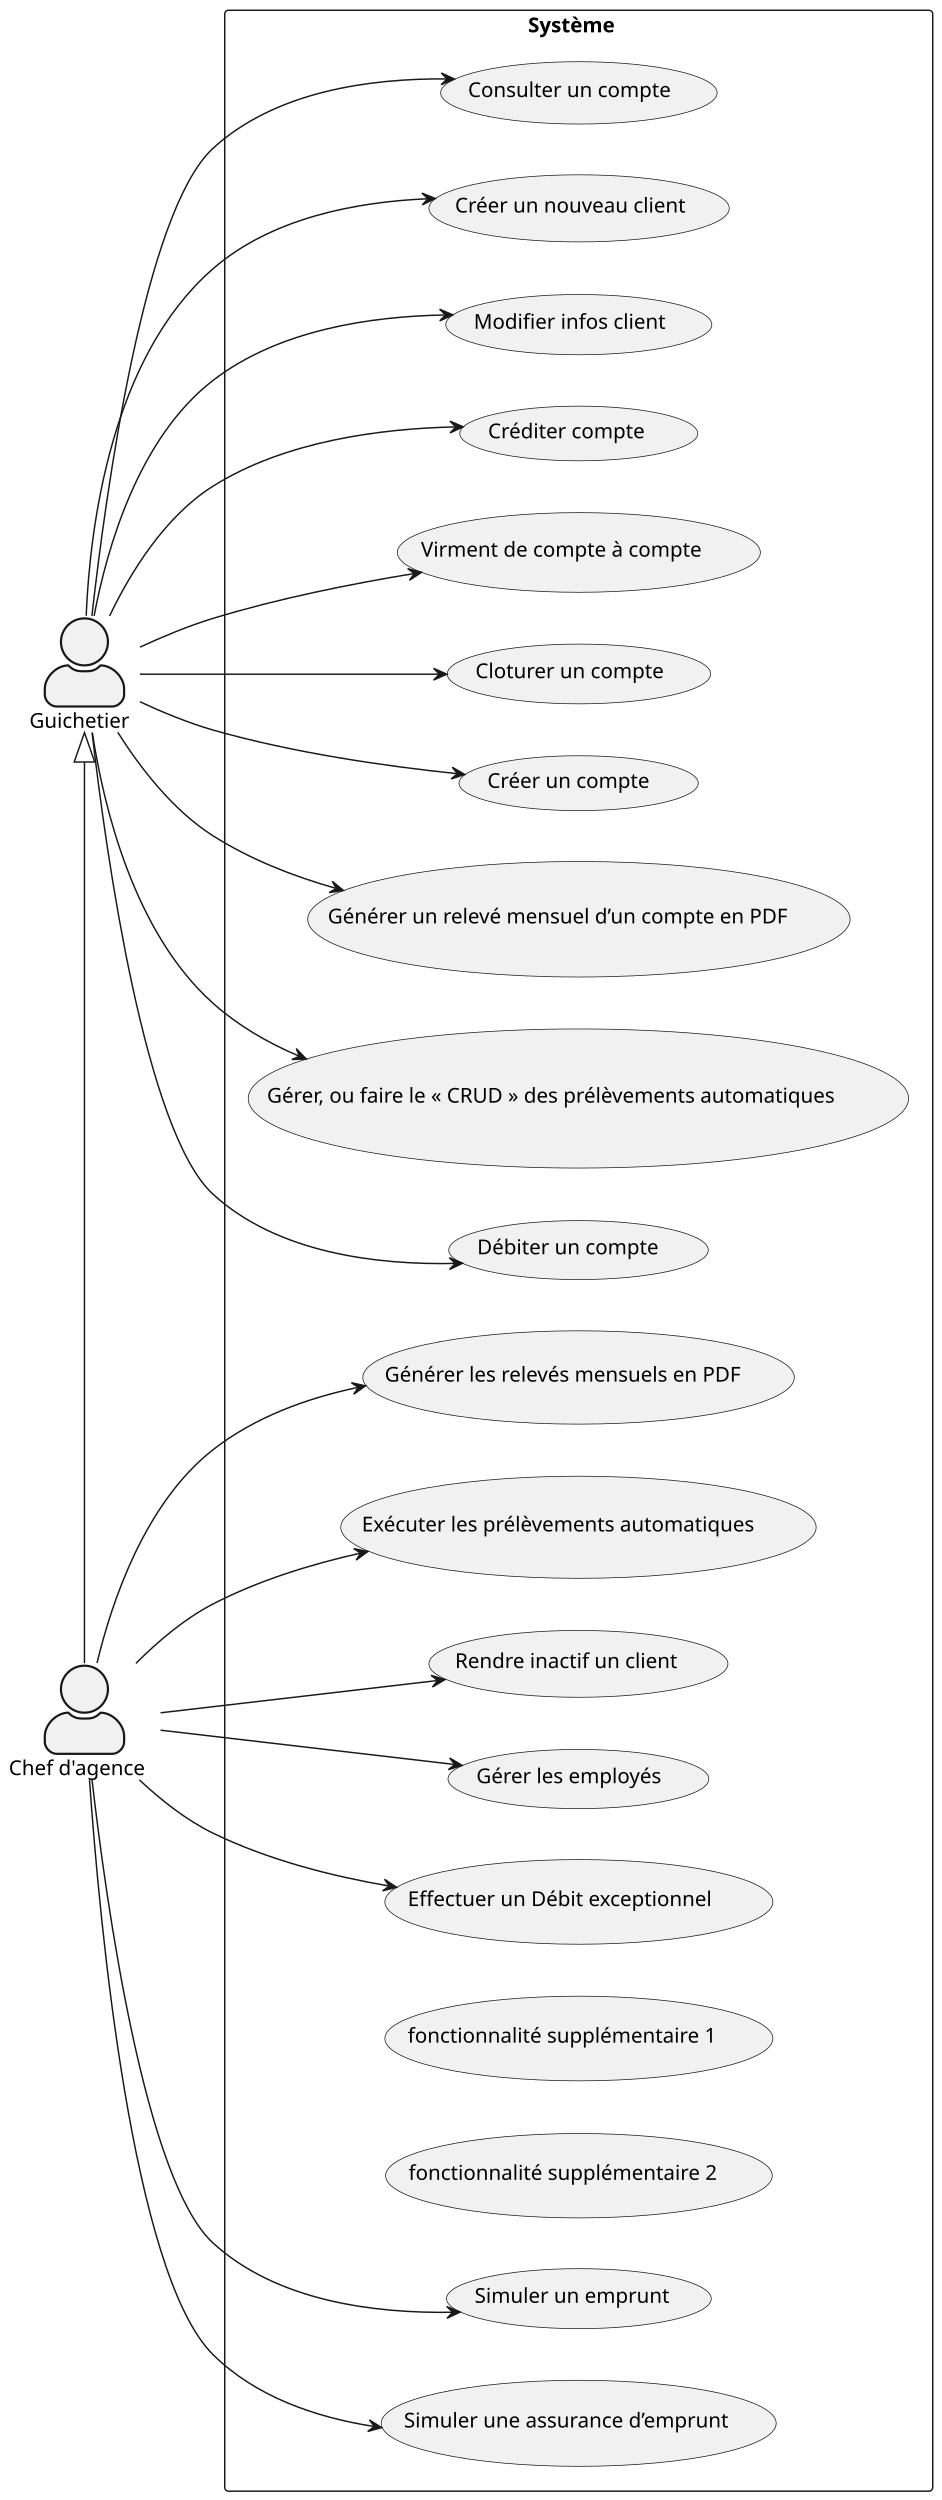
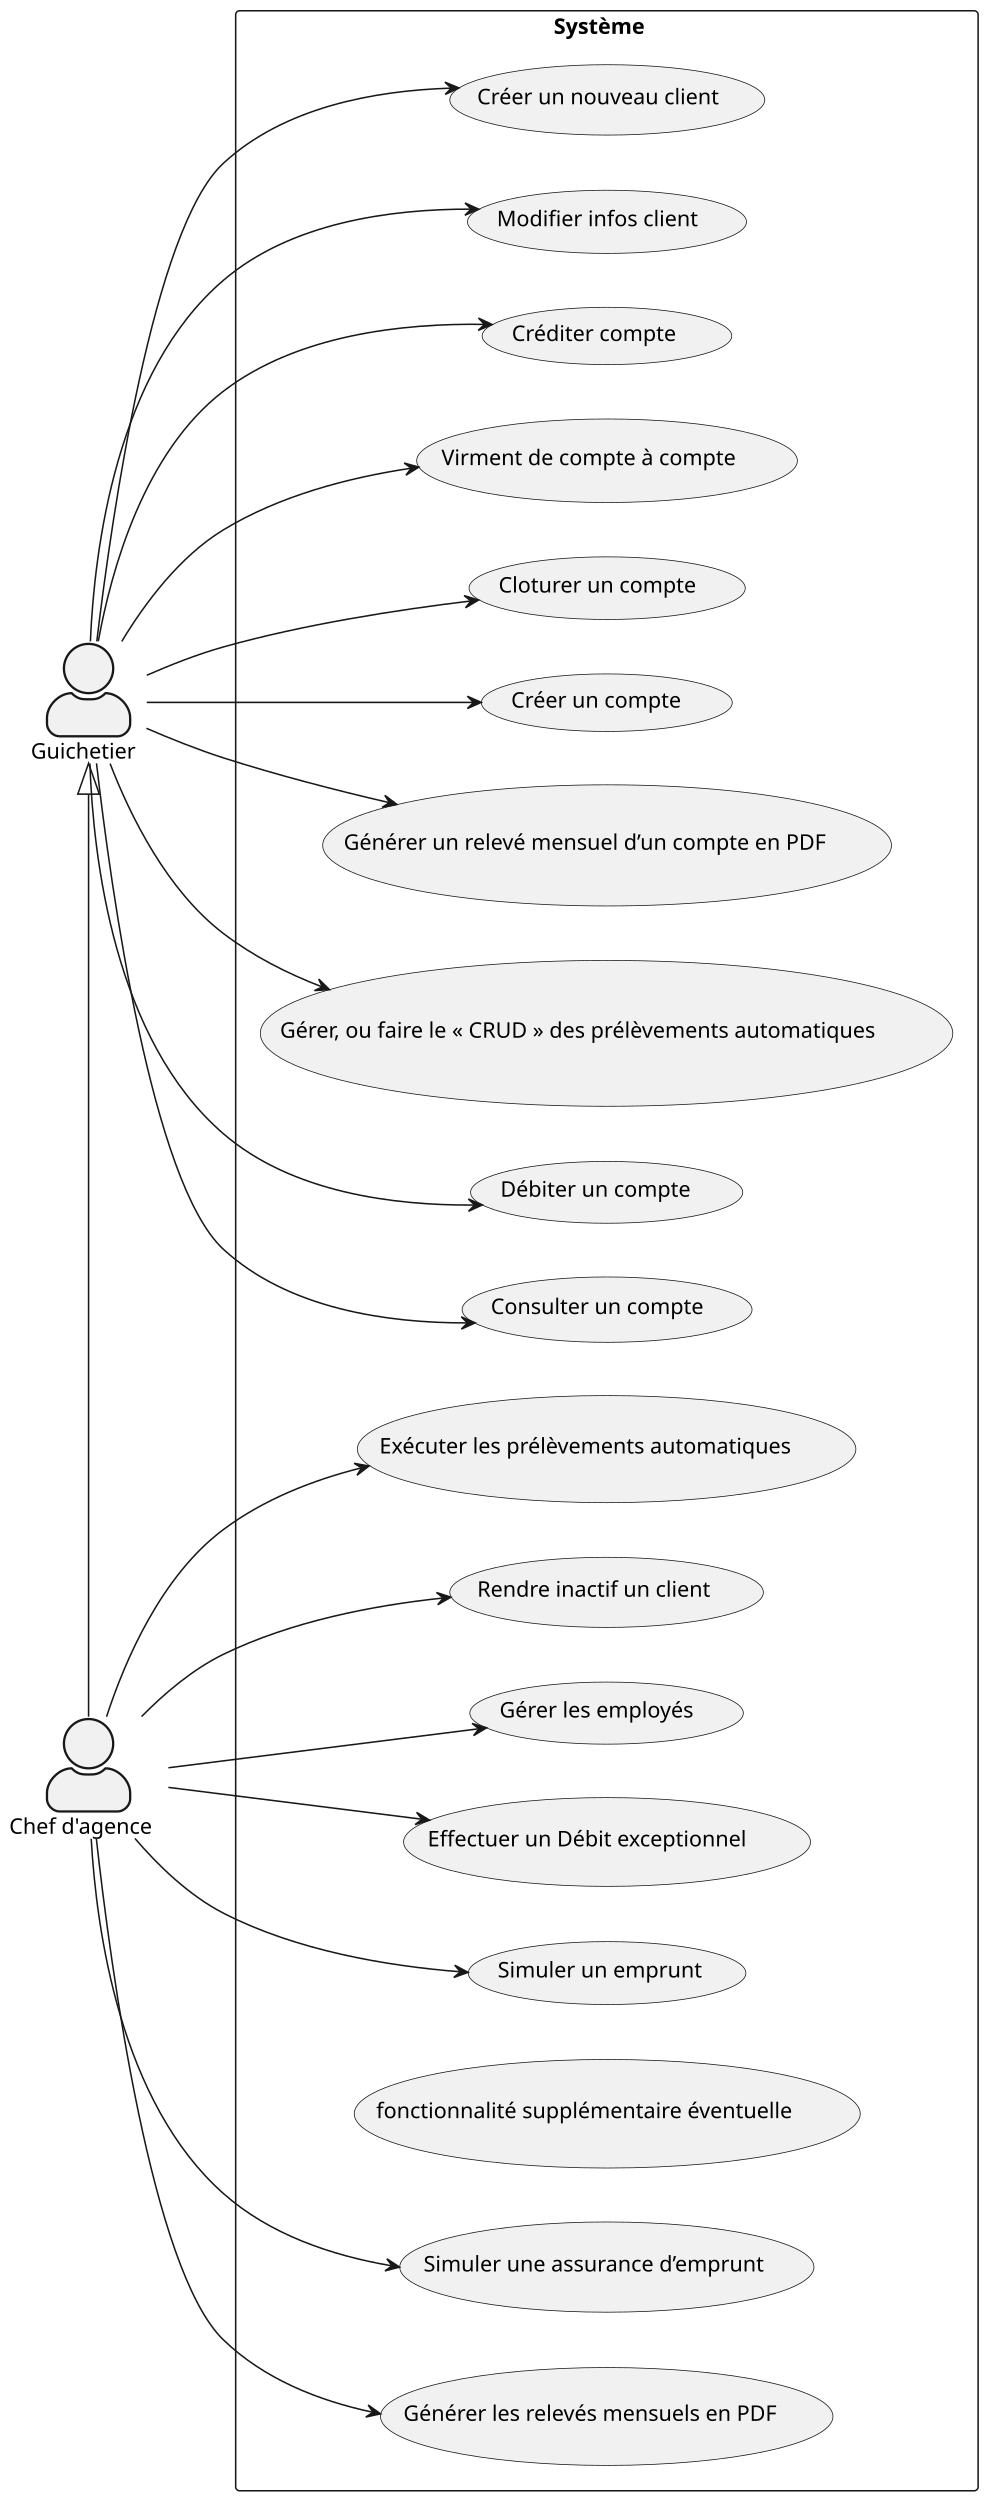
- <svg xmlns="http://www.w3.org/2000/svg" contentStyleType="text/css" height="1702px" preserveAspectRatio="none" style="width:641px;height:1702px;background:#FFFFFF;" version="1.1" viewBox="0 0 641 1702" width="641px" zoomAndPan="magnify">
+ <svg xmlns="http://www.w3.org/2000/svg" contentStyleType="text/css" height="1623px" preserveAspectRatio="none" style="width:641px;height:1623px;background:#FFFFFF;" version="1.1" viewBox="0 0 641 1623" width="641px" zoomAndPan="magnify">
  <defs />
  <g>
    <g id="cluster_Système">
-       <rect height="1689" rx="2.5" ry="2.5" style="stroke:#181818;stroke-width:1.0;fill:none;" width="482" x="153" y="7" />
+       <rect height="1610" rx="2.5" ry="2.5" style="stroke:#181818;stroke-width:1.0;fill:none;" width="482" x="153" y="7" />
      <text fill="#000000" font-family="sans-serif" font-size="14" font-weight="bold" lengthAdjust="spacing" textLength="69" x="359.5" y="21.995">Système</text>
    </g>
    <g id="elem_Rendre inactif un client">
-       <ellipse cx="393.792" cy="1132.758" fill="#F1F1F1" rx="101.792" ry="22.759" style="stroke:#181818;stroke-width:0.5;" />
-       <text fill="#000000" font-family="sans-serif" font-size="14" lengthAdjust="spacing" textLength="168" x="309.792" y="1135.605">Rendre inactif un client</text>
+       <ellipse cx="393.792" cy="1033.758" fill="#F1F1F1" rx="101.792" ry="22.759" style="stroke:#181818;stroke-width:0.5;" />
+       <text fill="#000000" font-family="sans-serif" font-size="14" lengthAdjust="spacing" textLength="168" x="309.792" y="1036.605">Rendre inactif un client</text>
    </g>
    <g id="elem_Gérer les employés">
-       <ellipse cx="393.791" cy="1211.158" fill="#F1F1F1" rx="88.791" ry="20.158" style="stroke:#181818;stroke-width:0.5;" />
-       <text fill="#000000" font-family="sans-serif" font-size="14" lengthAdjust="spacing" textLength="139" x="324.291" y="1214.005">Gérer les employés</text>
+       <ellipse cx="393.791" cy="1112.158" fill="#F1F1F1" rx="88.791" ry="20.158" style="stroke:#181818;stroke-width:0.5;" />
+       <text fill="#000000" font-family="sans-serif" font-size="14" lengthAdjust="spacing" textLength="139" x="324.291" y="1115.005">Gérer les employés</text>
    </g>
    <g id="elem_Débiter un compte">
-       <ellipse cx="393.852" cy="851.07" fill="#F1F1F1" rx="88.352" ry="20.07" style="stroke:#181818;stroke-width:0.5;" />
-       <text fill="#000000" font-family="sans-serif" font-size="14" lengthAdjust="spacing" textLength="138" x="324.852" y="853.917">Débiter un compte</text>
+       <ellipse cx="393.852" cy="774.07" fill="#F1F1F1" rx="88.352" ry="20.07" style="stroke:#181818;stroke-width:0.5;" />
+       <text fill="#000000" font-family="sans-serif" font-size="14" lengthAdjust="spacing" textLength="138" x="324.852" y="776.917">Débiter un compte</text>
    </g>
    <g id="elem_Consulter un compte">
-       <ellipse cx="394.116" cy="63.223" fill="#F1F1F1" rx="94.116" ry="21.223" style="stroke:#181818;stroke-width:0.5;" />
-       <text fill="#000000" font-family="sans-serif" font-size="14" lengthAdjust="spacing" textLength="151" x="318.616" y="66.07">Consulter un compte</text>
+       <ellipse cx="394.116" cy="850.223" fill="#F1F1F1" rx="94.116" ry="21.223" style="stroke:#181818;stroke-width:0.5;" />
+       <text fill="#000000" font-family="sans-serif" font-size="14" lengthAdjust="spacing" textLength="151" x="318.616" y="853.07">Consulter un compte</text>
    </g>
    <g id="elem_Créer un nouveau client">
-       <ellipse cx="394.248" cy="141.85" fill="#F1F1F1" rx="102.248" ry="22.85" style="stroke:#181818;stroke-width:0.5;" />
-       <text fill="#000000" font-family="sans-serif" font-size="14" lengthAdjust="spacing" textLength="169" x="309.748" y="144.696">Créer un nouveau client</text>
+       <ellipse cx="394.248" cy="64.85" fill="#F1F1F1" rx="102.248" ry="22.85" style="stroke:#181818;stroke-width:0.5;" />
+       <text fill="#000000" font-family="sans-serif" font-size="14" lengthAdjust="spacing" textLength="169" x="309.748" y="67.696">Créer un nouveau client</text>
    </g>
    <g id="elem_Modifier infos client">
-       <ellipse cx="394.057" cy="221.011" fill="#F1F1F1" rx="90.557" ry="20.511" style="stroke:#181818;stroke-width:0.5;" />
-       <text fill="#000000" font-family="sans-serif" font-size="14" lengthAdjust="spacing" textLength="143" x="322.557" y="223.858">Modifier infos client</text>
+       <ellipse cx="394.057" cy="144.011" fill="#F1F1F1" rx="90.557" ry="20.511" style="stroke:#181818;stroke-width:0.5;" />
+       <text fill="#000000" font-family="sans-serif" font-size="14" lengthAdjust="spacing" textLength="143" x="322.557" y="146.858">Modifier infos client</text>
    </g>
    <g id="elem_Créditer compte">
-       <ellipse cx="394.027" cy="295.105" fill="#F1F1F1" rx="81.027" ry="18.605" style="stroke:#181818;stroke-width:0.5;" />
-       <text fill="#000000" font-family="sans-serif" font-size="14" lengthAdjust="spacing" textLength="121" x="332.241" y="298.372">Créditer compte</text>
+       <ellipse cx="394.027" cy="218.105" fill="#F1F1F1" rx="81.027" ry="18.605" style="stroke:#181818;stroke-width:0.5;" />
+       <text fill="#000000" font-family="sans-serif" font-size="14" lengthAdjust="spacing" textLength="121" x="332.241" y="221.372">Créditer compte</text>
    </g>
    <g id="elem_Virment de compte à compte">
-       <ellipse cx="394.091" cy="376.118" fill="#F1F1F1" rx="123.591" ry="27.118" style="stroke:#181818;stroke-width:0.5;" />
-       <text fill="#000000" font-family="sans-serif" font-size="14" lengthAdjust="spacing" textLength="215" x="286.591" y="378.965">Virment de compte à compte</text>
+       <ellipse cx="394.091" cy="299.118" fill="#F1F1F1" rx="123.591" ry="27.118" style="stroke:#181818;stroke-width:0.5;" />
+       <text fill="#000000" font-family="sans-serif" font-size="14" lengthAdjust="spacing" textLength="215" x="286.591" y="301.965">Virment de compte à compte</text>
    </g>
    <g id="elem_Cloturer un compte">
-       <ellipse cx="394.173" cy="458.835" fill="#F1F1F1" rx="89.673" ry="20.335" style="stroke:#181818;stroke-width:0.5;" />
-       <text fill="#000000" font-family="sans-serif" font-size="14" lengthAdjust="spacing" textLength="141" x="323.673" y="461.681">Cloturer un compte</text>
+       <ellipse cx="394.173" cy="381.835" fill="#F1F1F1" rx="89.673" ry="20.335" style="stroke:#181818;stroke-width:0.5;" />
+       <text fill="#000000" font-family="sans-serif" font-size="14" lengthAdjust="spacing" textLength="141" x="323.673" y="384.681">Cloturer un compte</text>
    </g>
    <g id="elem_Créer un compte">
-       <ellipse cx="393.945" cy="533.189" fill="#F1F1F1" rx="81.445" ry="18.689" style="stroke:#181818;stroke-width:0.5;" />
-       <text fill="#000000" font-family="sans-serif" font-size="14" lengthAdjust="spacing" textLength="122" x="331.811" y="536.409">Créer un compte</text>
+       <ellipse cx="393.945" cy="456.189" fill="#F1F1F1" rx="81.445" ry="18.689" style="stroke:#181818;stroke-width:0.5;" />
+       <text fill="#000000" font-family="sans-serif" font-size="14" lengthAdjust="spacing" textLength="122" x="331.811" y="459.409">Créer un compte</text>
    </g>
    <g id="elem_Générer un relevé mensuel d’un compte en PDF">
-       <ellipse cx="394.128" cy="625.826" fill="#F1F1F1" rx="184.629" ry="39.326" style="stroke:#181818;stroke-width:0.5;" />
-       <text fill="#000000" font-family="sans-serif" font-size="14" lengthAdjust="spacing" textLength="342" x="223.129" y="628.672">Générer un relevé mensuel d’un compte en PDF</text>
+       <ellipse cx="394.128" cy="548.826" fill="#F1F1F1" rx="184.629" ry="39.326" style="stroke:#181818;stroke-width:0.5;" />
+       <text fill="#000000" font-family="sans-serif" font-size="14" lengthAdjust="spacing" textLength="342" x="223.129" y="551.672">Générer un relevé mensuel d’un compte en PDF</text>
    </g>
    <g id="elem_Gérer, ou faire le « CRUD » des prélèvements automatiques">
-       <ellipse cx="393.774" cy="747.855" fill="#F1F1F1" rx="224.774" ry="47.355" style="stroke:#181818;stroke-width:0.5;" />
-       <text fill="#000000" font-family="sans-serif" font-size="14" lengthAdjust="spacing" textLength="424" x="181.774" y="750.702">Gérer, ou faire le « CRUD » des prélèvements automatiques</text>
+       <ellipse cx="393.774" cy="670.855" fill="#F1F1F1" rx="224.774" ry="47.355" style="stroke:#181818;stroke-width:0.5;" />
+       <text fill="#000000" font-family="sans-serif" font-size="14" lengthAdjust="spacing" textLength="424" x="181.774" y="673.702">Gérer, ou faire le « CRUD » des prélèvements automatiques</text>
    </g>
    <g id="elem_Effectuer un Débit exceptionnel">
-       <ellipse cx="394.098" cy="1294.82" fill="#F1F1F1" rx="132.097" ry="28.82" style="stroke:#181818;stroke-width:0.5;" />
-       <text fill="#000000" font-family="sans-serif" font-size="14" lengthAdjust="spacing" textLength="233" x="277.598" y="1297.666">Effectuer un Débit exceptionnel</text>
+       <ellipse cx="394.098" cy="1195.82" fill="#F1F1F1" rx="132.097" ry="28.82" style="stroke:#181818;stroke-width:0.5;" />
+       <text fill="#000000" font-family="sans-serif" font-size="14" lengthAdjust="spacing" textLength="233" x="277.598" y="1198.666">Effectuer un Débit exceptionnel</text>
    </g>
    <g id="elem_Simuler un emprunt">
-       <ellipse cx="394.114" cy="1564.923" fill="#F1F1F1" rx="90.114" ry="20.423" style="stroke:#181818;stroke-width:0.5;" />
-       <text fill="#000000" font-family="sans-serif" font-size="14" lengthAdjust="spacing" textLength="142" x="323.114" y="1567.77">Simuler un emprunt</text>
+       <ellipse cx="394.114" cy="1280.923" fill="#F1F1F1" rx="90.114" ry="20.423" style="stroke:#181818;stroke-width:0.5;" />
+       <text fill="#000000" font-family="sans-serif" font-size="14" lengthAdjust="spacing" textLength="142" x="323.114" y="1283.77">Simuler un emprunt</text>
    </g>
    <g id="elem_Simuler une assurance d’emprunt">
-       <ellipse cx="393.972" cy="1649.794" fill="#F1F1F1" rx="134.472" ry="29.294" style="stroke:#181818;stroke-width:0.5;" />
-       <text fill="#000000" font-family="sans-serif" font-size="14" lengthAdjust="spacing" textLength="238" x="274.972" y="1652.641">Simuler une assurance d’emprunt</text>
+       <ellipse cx="393.972" cy="1471.794" fill="#F1F1F1" rx="134.472" ry="29.294" style="stroke:#181818;stroke-width:0.5;" />
+       <text fill="#000000" font-family="sans-serif" font-size="14" lengthAdjust="spacing" textLength="238" x="274.972" y="1474.641">Simuler une assurance d’emprunt</text>
    </g>
-     <g id="elem_fonctionnalité supplémentaire 1">
-       <ellipse cx="394.098" cy="1387.82" fill="#F1F1F1" rx="132.097" ry="28.82" style="stroke:#181818;stroke-width:0.5;" />
-       <text fill="#000000" font-family="sans-serif" font-size="14" lengthAdjust="spacing" textLength="233" x="277.598" y="1390.666">fonctionnalité supplémentaire 1</text>
-     </g>
-     <g id="elem_fonctionnalité supplémentaire 2">
-       <ellipse cx="394.123" cy="1481.225" fill="#F1F1F1" rx="131.623" ry="28.725" style="stroke:#181818;stroke-width:0.5;" />
-       <text fill="#000000" font-family="sans-serif" font-size="14" lengthAdjust="spacing" textLength="232" x="278.123" y="1484.071">fonctionnalité supplémentaire 2</text>
+     <g id="elem_fonctionnalité supplémentaire éventuelle">
+       <ellipse cx="394.233" cy="1372.246" fill="#F1F1F1" rx="164.232" ry="35.246" style="stroke:#181818;stroke-width:0.5;" />
+       <text fill="#000000" font-family="sans-serif" font-size="14" lengthAdjust="spacing" textLength="300" x="244.232" y="1375.093">fonctionnalité supplémentaire éventuelle</text>
    </g>
    <g id="elem_Générer les relevés mensuels en PDF">
-       <ellipse cx="393.889" cy="937.778" fill="#F1F1F1" rx="146.889" ry="31.778" style="stroke:#181818;stroke-width:0.5;" />
-       <text fill="#000000" font-family="sans-serif" font-size="14" lengthAdjust="spacing" textLength="264" x="261.889" y="940.624">Générer les relevés mensuels en PDF</text>
+       <ellipse cx="393.889" cy="1568.778" fill="#F1F1F1" rx="146.889" ry="31.778" style="stroke:#181818;stroke-width:0.5;" />
+       <text fill="#000000" font-family="sans-serif" font-size="14" lengthAdjust="spacing" textLength="264" x="261.889" y="1571.624">Générer les relevés mensuels en PDF</text>
    </g>
    <g id="elem_Exécuter les prélèvements automatiques">
-       <ellipse cx="393.815" cy="1039.763" fill="#F1F1F1" rx="161.815" ry="34.763" style="stroke:#181818;stroke-width:0.5;" />
-       <text fill="#000000" font-family="sans-serif" font-size="14" lengthAdjust="spacing" textLength="295" x="246.315" y="1042.61">Exécuter les prélèvements automatiques</text>
+       <ellipse cx="393.815" cy="940.763" fill="#F1F1F1" rx="161.815" ry="34.763" style="stroke:#181818;stroke-width:0.5;" />
+       <text fill="#000000" font-family="sans-serif" font-size="14" lengthAdjust="spacing" textLength="295" x="246.315" y="943.61">Exécuter les prélèvements automatiques</text>
    </g>
    <g id="elem_Chef d'agence">
-       <ellipse cx="57.5" cy="1150" fill="#F1F1F1" rx="16" ry="16" style="stroke:#181818;stroke-width:1.5;" />
-       <path d="M57.5,1170 C61.5,1170 64.5,1170 68.5,1166 C76.5,1166 84.5,1174 84.5,1182 L84.5,1186 C84.5,1190 80.5,1194 76.5,1194 L38.5,1194 C34.5,1194 30.5,1190 30.5,1186 L30.5,1182 C30.5,1174 38.5,1166 46.5,1166 C50.5,1170 53.5,1170 57.5,1170 " fill="#F1F1F1" style="stroke:#181818;stroke-width:1.5;" />
-       <text fill="#000000" font-family="sans-serif" font-size="14" lengthAdjust="spacing" textLength="103" x="6" y="1208.495">Chef d'agence</text>
+       <ellipse cx="57.5" cy="1132" fill="#F1F1F1" rx="16" ry="16" style="stroke:#181818;stroke-width:1.5;" />
+       <path d="M57.5,1152 C61.5,1152 64.5,1152 68.5,1148 C76.5,1148 84.5,1156 84.5,1164 L84.5,1168 C84.5,1172 80.5,1176 76.5,1176 L38.5,1176 C34.5,1176 30.5,1172 30.5,1168 L30.5,1164 C30.5,1156 38.5,1148 46.5,1148 C50.5,1152 53.5,1152 57.5,1152 " fill="#F1F1F1" style="stroke:#181818;stroke-width:1.5;" />
+       <text fill="#000000" font-family="sans-serif" font-size="14" lengthAdjust="spacing" textLength="103" x="6" y="1190.495">Chef d'agence</text>
    </g>
    <g id="elem_Guichetier">
-       <ellipse cx="57.5" cy="437" fill="#F1F1F1" rx="16" ry="16" style="stroke:#181818;stroke-width:1.5;" />
-       <path d="M57.5,457 C61.5,457 64.5,457 68.5,453 C76.5,453 84.5,461 84.5,469 L84.5,473 C84.5,477 80.5,481 76.5,481 L38.5,481 C34.5,481 30.5,477 30.5,473 L30.5,469 C30.5,461 38.5,453 46.5,453 C50.5,457 53.5,457 57.5,457 " fill="#F1F1F1" style="stroke:#181818;stroke-width:1.5;" />
-       <text fill="#000000" font-family="sans-serif" font-size="14" lengthAdjust="spacing" textLength="75" x="20" y="495.495">Guichetier</text>
+       <ellipse cx="57.5" cy="434" fill="#F1F1F1" rx="16" ry="16" style="stroke:#181818;stroke-width:1.5;" />
+       <path d="M57.5,454 C61.5,454 64.5,454 68.5,450 C76.5,450 84.5,458 84.5,466 L84.5,470 C84.5,474 80.5,478 76.5,478 L38.5,478 C34.5,478 30.5,474 30.5,470 L30.5,466 C30.5,458 38.5,450 46.5,450 C50.5,454 53.5,454 57.5,454 " fill="#F1F1F1" style="stroke:#181818;stroke-width:1.5;" />
+       <text fill="#000000" font-family="sans-serif" font-size="14" lengthAdjust="spacing" textLength="75" x="20" y="492.495">Guichetier</text>
    </g>
    <g id="link_Guichetier_Chef d'agence">
-       <path d="M57.5,518.89 C57.5,723.362 57.5,927.837 57.5,1132.312 " fill="none" id="Guichetier-backto-Chef d'agence" style="stroke:#181818;stroke-width:1.0;" />
-       <polygon fill="none" points="50.5,518.78,57.5,498.78,64.5,518.78,50.5,518.78" style="stroke:#181818;stroke-width:1.0;" />
+       <path d="M57.5,515.79 C57.5,715.351 57.5,914.908 57.5,1114.465 " fill="none" id="Guichetier-backto-Chef d'agence" style="stroke:#181818;stroke-width:1.0;" />
+       <polygon fill="none" points="50.5,515.55,57.5,495.55,64.5,515.55,50.5,515.55" style="stroke:#181818;stroke-width:1.0;" />
    </g>
    <g id="link_Chef d'agence_Rendre inactif un client">
-       <path d="M109.303,1166.077 C159.167,1160.263 236.445,1151.253 297.762,1144.104 " fill="none" id="Chef d'agence-to-Rendre inactif un client" style="stroke:#181818;stroke-width:1.0;" />
-       <polygon fill="#181818" points="302.894,1143.506,293.491,1140.577,297.928,1144.086,294.419,1148.523,302.894,1143.506" style="stroke:#181818;stroke-width:1.0;" />
+       <path d="M91.889,1114.399 C106.639,1099.421 125.138,1083.672 145,1074 C188.891,1052.628 241.813,1042.298 287.478,1037.44 " fill="none" id="Chef d'agence-to-Rendre inactif un client" style="stroke:#181818;stroke-width:1.0;" />
+       <polygon fill="#181818" points="292.725,1036.903,283.364,1033.842,287.751,1037.413,284.18,1041.8,292.725,1036.903" style="stroke:#181818;stroke-width:1.0;" />
    </g>
    <g id="link_Chef d'agence_Gérer les employés">
-       <path d="M109.303,1177.923 C162.367,1184.11 246.476,1193.916 309.357,1201.248 " fill="none" id="Chef d'agence-to-Gérer les employés" style="stroke:#181818;stroke-width:1.0;" />
-       <polygon fill="#181818" points="314.609,1201.86,306.134,1196.843,309.643,1201.28,305.206,1204.789,314.609,1201.86" style="stroke:#181818;stroke-width:1.0;" />
+       <path d="M109.303,1147.621 C162.722,1140.914 247.604,1130.256 310.619,1122.344 " fill="none" id="Chef d'agence-to-Gérer les employés" style="stroke:#181818;stroke-width:1.0;" />
+       <polygon fill="#181818" points="315.88,1121.683,306.452,1118.835,310.919,1122.306,307.448,1126.773,315.88,1121.683" style="stroke:#181818;stroke-width:1.0;" />
    </g>
    <g id="link_Chef d'agence_Effectuer un Débit exceptionnel">
-       <path d="M94.853,1211.709 C109.222,1225.174 126.676,1239.056 145,1248 C181.841,1265.982 224.874,1277.098 264.654,1283.965 " fill="none" id="Chef d'agence-to-Effectuer un Débit exceptionnel" style="stroke:#181818;stroke-width:1.0;" />
-       <polygon fill="#181818" points="269.991,1284.864,261.781,1279.423,265.061,1284.033,260.451,1287.312,269.991,1284.864" style="stroke:#181818;stroke-width:1.0;" />
+       <path d="M109.303,1160.379 C152.857,1165.848 217.327,1173.942 273.807,1181.034 " fill="none" id="Chef d'agence-to-Effectuer un Débit exceptionnel" style="stroke:#181818;stroke-width:1.0;" />
+       <polygon fill="#181818" points="278.898,1181.673,270.466,1176.583,273.937,1181.05,269.47,1184.521,278.898,1181.673" style="stroke:#181818;stroke-width:1.0;" />
    </g>
    <g id="link_Chef d'agence_Simuler un emprunt">
-       <path d="M62.643,1211.56 C72.211,1294.931 98.646,1484.512 145,1527 C188.316,1566.704 254.844,1575.115 308.094,1574.189 " fill="none" id="Chef d'agence-to-Simuler un emprunt" style="stroke:#181818;stroke-width:1.0;" />
-       <polygon fill="#181818" points="313.205,1574.071,304.115,1570.28,308.206,1574.187,304.3,1578.278,313.205,1574.071" style="stroke:#181818;stroke-width:1.0;" />
+       <path d="M87.597,1193.52 C102.727,1211.171 122.71,1230.537 145,1242 C192.12,1266.232 250.415,1276.244 298.645,1280.078 " fill="none" id="Chef d'agence-to-Simuler un emprunt" style="stroke:#181818;stroke-width:1.0;" />
+       <polygon fill="#181818" points="303.876,1280.472,295.202,1275.807,298.89,1280.096,294.601,1283.784,303.876,1280.472" style="stroke:#181818;stroke-width:1.0;" />
    </g>
    <g id="link_Chef d'agence_Simuler une assurance d’emprunt">
-       <path d="M60.932,1211.701 C67.644,1307.661 89.728,1548.32 145,1603 C173.92,1631.61 214.477,1645.651 254.429,1651.927 " fill="none" id="Chef d'agence-to-Simuler une assurance d’emprunt" style="stroke:#181818;stroke-width:1.0;" />
-       <polygon fill="#181818" points="259.805,1652.726,251.492,1647.446,254.859,1651.991,250.314,1655.359,259.805,1652.726" style="stroke:#181818;stroke-width:1.0;" />
+       <path d="M59.211,1193.731 C62.548,1253.152 78.004,1364.529 145,1424 C174.897,1450.539 214.947,1464.264 254.13,1470.936 " fill="none" id="Chef d'agence-to-Simuler une assurance d’emprunt" style="stroke:#181818;stroke-width:1.0;" />
+       <polygon fill="#181818" points="259.401,1471.792,251.159,1466.401,254.466,1470.99,249.876,1474.297,259.401,1471.792" style="stroke:#181818;stroke-width:1.0;" />
    </g>
    <g id="link_Chef d'agence_Générer les relevés mensuels en PDF">
-       <path d="M66.058,1132.161 C76.318,1089.492 98.937,1023.064 145,987 C173.161,964.952 208.523,951.976 243.649,944.53 " fill="none" id="Chef d'agence-to-Générer les relevés mensuels en PDF" style="stroke:#181818;stroke-width:1.0;" />
-       <polygon fill="#181818" points="248.829,943.471,239.21,941.355,243.93,944.472,240.812,949.193,248.829,943.471" style="stroke:#181818;stroke-width:1.0;" />
+       <path d="M62.527,1193.529 C71.986,1278.387 98.415,1473.961 145,1519 C171.109,1544.243 206.223,1558.395 241.802,1565.988 " fill="none" id="Chef d'agence-to-Générer les relevés mensuels en PDF" style="stroke:#181818;stroke-width:1.0;" />
+       <polygon fill="#181818" points="247.054,1567.062,239.037,1561.34,242.155,1566.06,237.435,1569.178,247.054,1567.062" style="stroke:#181818;stroke-width:1.0;" />
    </g>
    <g id="link_Chef d'agence_Exécuter les prélèvements automatiques">
-       <path d="M92.533,1132.448 C107.249,1117.663 125.551,1102.04 145,1092 C175.831,1076.085 211.205,1065.04 245.396,1057.376 " fill="none" id="Chef d'agence-to-Exécuter les prélèvements automatiques" style="stroke:#181818;stroke-width:1.0;" />
-       <polygon fill="#181818" points="250.431,1056.269,240.782,1054.293,245.547,1057.342,242.499,1062.107,250.431,1056.269" style="stroke:#181818;stroke-width:1.0;" />
+       <path d="M69.174,1114.485 C81.314,1077.319 104.855,1023.029 145,993 C170.998,973.553 202.618,960.997 234.457,952.975 " fill="none" id="Chef d'agence-to-Exécuter les prélèvements automatiques" style="stroke:#181818;stroke-width:1.0;" />
+       <polygon fill="#181818" points="239.568,951.726,229.876,949.977,234.711,952.913,231.775,957.748,239.568,951.726" style="stroke:#181818;stroke-width:1.0;" />
    </g>
    <g id="link_Guichetier_Débiter un compte">
-       <path d="M62.696,498.76 C72.327,582.06 98.814,770.693 145,813 C188.795,853.117 256.292,861.28 309.819,860.147 " fill="none" id="Guichetier-to-Débiter un compte" style="stroke:#181818;stroke-width:1.0;" />
-       <polygon fill="#181818" points="314.954,860.009,305.85,856.252,309.956,860.143,306.065,864.249,314.954,860.009" style="stroke:#181818;stroke-width:1.0;" />
+       <path d="M58.363,495.73 C60.472,557.28 74.2,674.947 145,736 C189.259,774.166 255.249,782.764 308.032,782.304 " fill="none" id="Guichetier-to-Débiter un compte" style="stroke:#181818;stroke-width:1.0;" />
+       <polygon fill="#181818" points="313.098,782.232,304.042,778.361,308.099,782.303,304.156,786.36,313.098,782.232" style="stroke:#181818;stroke-width:1.0;" />
    </g>
    <g id="link_Guichetier_Consulter un compte">
-       <path d="M62.557,419.43 C71.997,335.52 98.259,143.93 145,101 C187.267,62.18 251.715,53.25 304.318,53.73 " fill="none" id="Guichetier-to-Consulter un compte" style="stroke:#181818;stroke-width:1.0;" />
-       <polygon fill="#181818" points="309.37,53.81,300.43,49.677,304.371,53.736,300.312,57.676,309.37,53.81" style="stroke:#181818;stroke-width:1.0;" />
+       <path d="M62.656,495.55 C72.249,578.89 98.73,768.421 145,811 C187.021,849.67 250.992,858.972 303.437,858.839 " fill="none" id="Guichetier-to-Consulter un compte" style="stroke:#181818;stroke-width:1.0;" />
+       <polygon fill="#181818" points="308.475,858.797,299.442,854.872,303.475,858.838,299.509,862.871,308.475,858.797" style="stroke:#181818;stroke-width:1.0;" />
    </g>
    <g id="link_Guichetier_Créer un nouveau client">
-       <path d="M58.67,419.18 C61.242,358.41 75.64,243.28 145,183 C184.647,148.54 241.837,137.42 291.308,135.31 " fill="none" id="Guichetier-to-Créer un nouveau client" style="stroke:#181818;stroke-width:1.0;" />
-       <polygon fill="#181818" points="296.377,135.13,287.236,131.464,291.38,135.314,287.53,139.459,296.377,135.13" style="stroke:#181818;stroke-width:1.0;" />
+       <path d="M62.839,416.41 C72.705,333.96 99.556,148.01 145,106 C184.19,69.77 242.536,58.8 292.791,57.22 " fill="none" id="Guichetier-to-Créer un nouveau client" style="stroke:#181818;stroke-width:1.0;" />
+       <polygon fill="#181818" points="297.939,57.09,288.841,53.318,292.941,57.216,289.042,61.315,297.939,57.09" style="stroke:#181818;stroke-width:1.0;" />
    </g>
    <g id="link_Guichetier_Modifier infos client">
-       <path d="M64.067,419.35 C72.775,373.15 94.238,298.18 145,259 C189.422,224.71 251.938,215.31 303.088,214.43 " fill="none" id="Guichetier-to-Modifier infos client" style="stroke:#181818;stroke-width:1.0;" />
-       <polygon fill="#181818" points="308.316,214.37,299.27,210.476,303.316,214.429,299.363,218.475,308.316,214.37" style="stroke:#181818;stroke-width:1.0;" />
+       <path d="M58.68,416.36 C61.266,355.89 75.684,241.4 145,182 C188.736,144.52 253.459,135.62 305.819,135.78 " fill="none" id="Guichetier-to-Modifier infos client" style="stroke:#181818;stroke-width:1.0;" />
+       <polygon fill="#181818" points="310.846,135.82,301.881,131.743,305.846,135.777,301.812,139.743,310.846,135.82" style="stroke:#181818;stroke-width:1.0;" />
    </g>
    <g id="link_Guichetier_Créditer compte">
-       <path d="M74.604,419.33 C88.682,389.99 112.057,351.67 145,331 C193.991,300.26 258.975,291.74 310.132,290.65 " fill="none" id="Guichetier-to-Créditer compte" style="stroke:#181818;stroke-width:1.0;" />
-       <polygon fill="#181818" points="315.353,290.56,306.288,286.71,310.354,290.643,306.421,294.709,315.353,290.56" style="stroke:#181818;stroke-width:1.0;" />
+       <path d="M63.816,416.31 C72.304,369.63 93.575,293.52 145,254 C192.791,217.28 261.481,209.76 314.456,210.59 " fill="none" id="Guichetier-to-Créditer compte" style="stroke:#181818;stroke-width:1.0;" />
+       <polygon fill="#181818" points="319.533,210.69,310.618,206.503,314.534,210.586,310.452,214.501,319.533,210.69" style="stroke:#181818;stroke-width:1.0;" />
    </g>
    <g id="link_Guichetier_Virment de compte à compte">
-       <path d="M95.241,440.58 C110.351,433.61 128.216,426.13 145,421 C189.021,407.54 238.74,397.54 282.041,390.44 " fill="none" id="Guichetier-to-Virment de compte à compte" style="stroke:#181818;stroke-width:1.0;" />
-       <polygon fill="#181818" points="287.018,389.63,277.494,387.122,282.082,390.43,278.774,395.019,287.018,389.63" style="stroke:#181818;stroke-width:1.0;" />
+       <path d="M79.046,416.41 C93.989,391.66 116.556,361.3 145,344 C181.288,321.93 225.706,310.13 266.875,303.98 " fill="none" id="Guichetier-to-Virment de compte à compte" style="stroke:#181818;stroke-width:1.0;" />
+       <polygon fill="#181818" points="271.878,303.26,262.399,300.584,266.929,303.973,263.541,308.503,271.878,303.26" style="stroke:#181818;stroke-width:1.0;" />
    </g>
    <g id="link_Guichetier_Cloturer un compte">
-       <path d="M95.254,459 C143.883,459 231.336,459 298.927,459 " fill="none" id="Guichetier-to-Cloturer un compte" style="stroke:#181818;stroke-width:1.0;" />
-       <polygon fill="#181818" points="304.168,459,295.168,455,299.168,459,295.168,463,304.168,459" style="stroke:#181818;stroke-width:1.0;" />
+       <path d="M95.266,438.38 C110.38,431.76 128.241,424.7 145,420 C197.305,405.34 257.501,395.95 305.488,390.17 " fill="none" id="Guichetier-to-Cloturer un compte" style="stroke:#181818;stroke-width:1.0;" />
+       <polygon fill="#181818" points="310.684,389.55,301.274,386.641,305.719,390.141,302.219,394.585,310.684,389.55" style="stroke:#181818;stroke-width:1.0;" />
    </g>
    <g id="link_Guichetier_Créer un compte">
-       <path d="M95.151,477.72 C110.249,484.73 128.128,492.17 145,497 C199.385,512.58 262.507,521.62 311.459,526.75 " fill="none" id="Guichetier-to-Créer un compte" style="stroke:#181818;stroke-width:1.0;" />
-       <polygon fill="#181818" points="316.451,527.26,307.909,522.358,311.477,526.747,307.088,530.315,316.451,527.26" style="stroke:#181818;stroke-width:1.0;" />
+       <path d="M95.254,456 C145.868,456 238.539,456 307.1,456 " fill="none" id="Guichetier-to-Créer un compte" style="stroke:#181818;stroke-width:1.0;" />
+       <polygon fill="#181818" points="312.408,456,303.408,452,307.408,456,303.408,460,312.408,456" style="stroke:#181818;stroke-width:1.0;" />
    </g>
    <g id="link_Guichetier_Générer un relevé mensuel d’un compte en PDF">
-       <path d="M80.149,498.53 C95.264,522.46 117.61,551.63 145,569 C170.217,584.99 199.405,596.51 228.711,604.81 " fill="none" id="Guichetier-to-Générer un relevé mensuel d’un compte en PDF" style="stroke:#181818;stroke-width:1.0;" />
-       <polygon fill="#181818" points="233.797,606.22,226.19,599.964,228.978,604.886,224.056,607.674,233.797,606.22" style="stroke:#181818;stroke-width:1.0;" />
+       <path d="M95.03,472.81 C110.262,479.39 128.271,486.64 145,492 C179.384,503.02 217.091,512.81 252.495,521.04 " fill="none" id="Guichetier-to-Générer un relevé mensuel d’un compte en PDF" style="stroke:#181818;stroke-width:1.0;" />
+       <polygon fill="#181818" points="257.701,522.24,249.833,516.316,252.829,521.114,248.031,524.111,257.701,522.24" style="stroke:#181818;stroke-width:1.0;" />
    </g>
    <g id="link_Guichetier_Gérer, ou faire le « CRUD » des prélèvements automatiques">
-       <path d="M62.857,498.78 C70.508,549.05 91.069,634.8 145,683 C162.047,698.23 182.238,709.97 203.624,719.003 " fill="none" id="Guichetier-to-Gérer, ou faire le « CRUD » des prélèvements automatiques" style="stroke:#181818;stroke-width:1.0;" />
-       <polygon fill="#181818" points="208.496,721.006,201.693,713.884,203.872,719.105,198.651,721.283,208.496,721.006" style="stroke:#181818;stroke-width:1.0;" />
+       <path d="M71.486,495.75 C84.684,529.96 108.441,578.09 145,606 C164.075,620.56 186.115,631.87 209.025,640.657 " fill="none" id="Guichetier-to-Gérer, ou faire le « CRUD » des prélèvements automatiques" style="stroke:#181818;stroke-width:1.0;" />
+       <polygon fill="#181818" points="213.927,642.493,206.903,635.589,209.245,640.739,204.096,643.081,213.927,642.493" style="stroke:#181818;stroke-width:1.0;" />
    </g>
  </g>
</svg>
